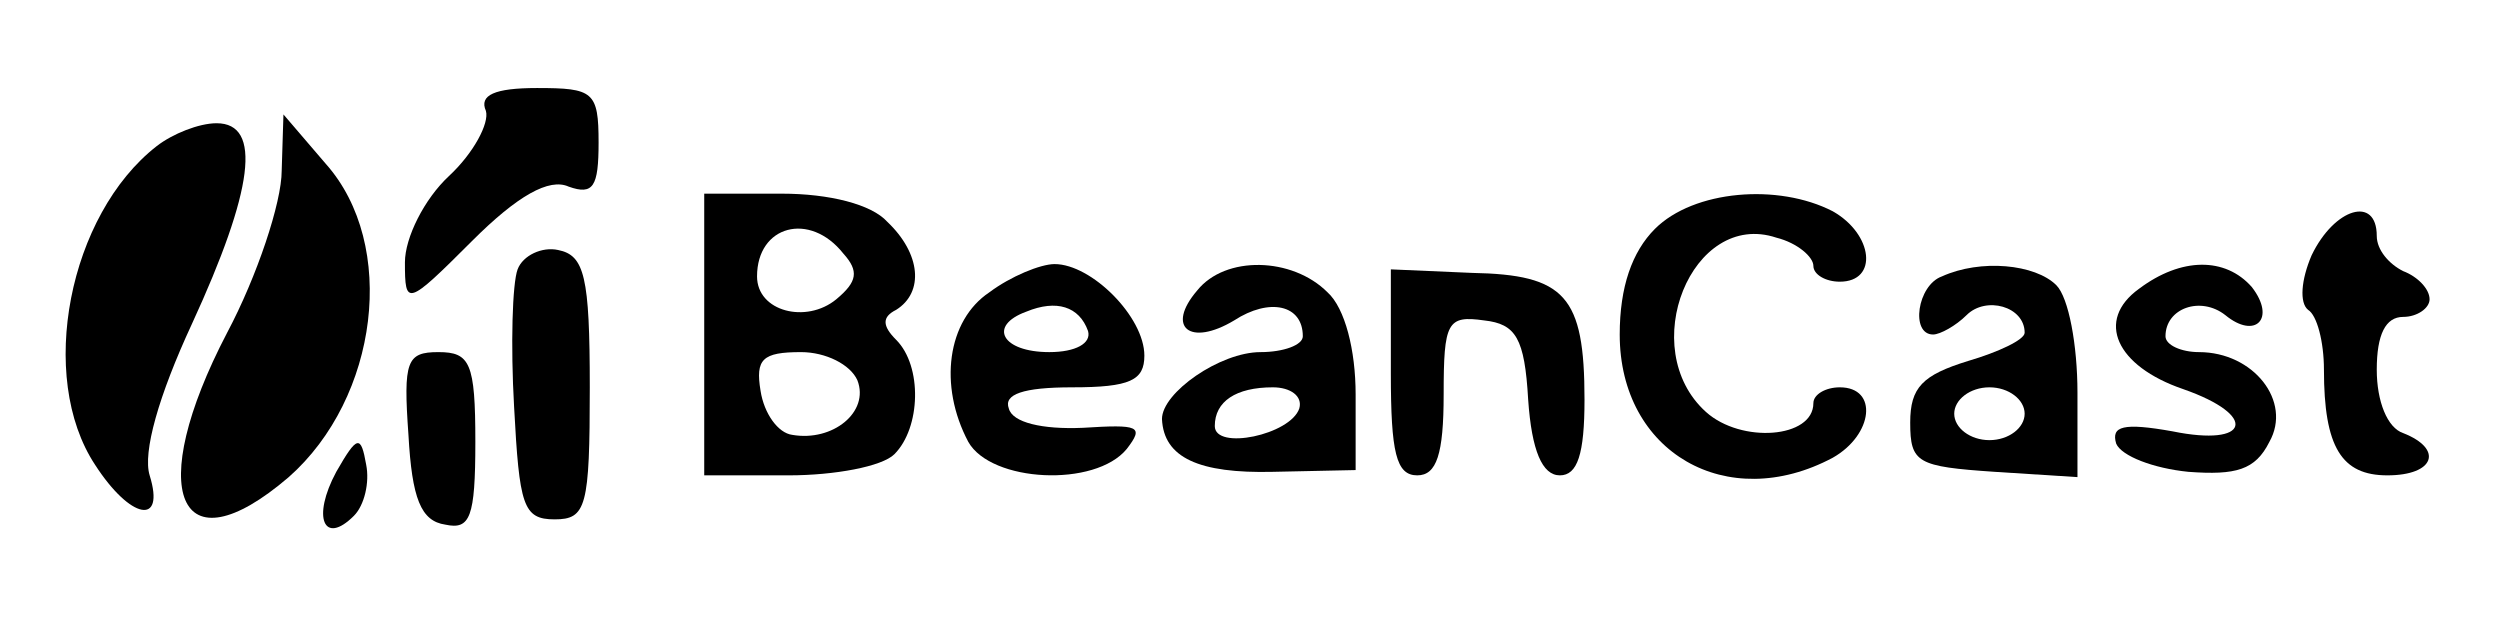
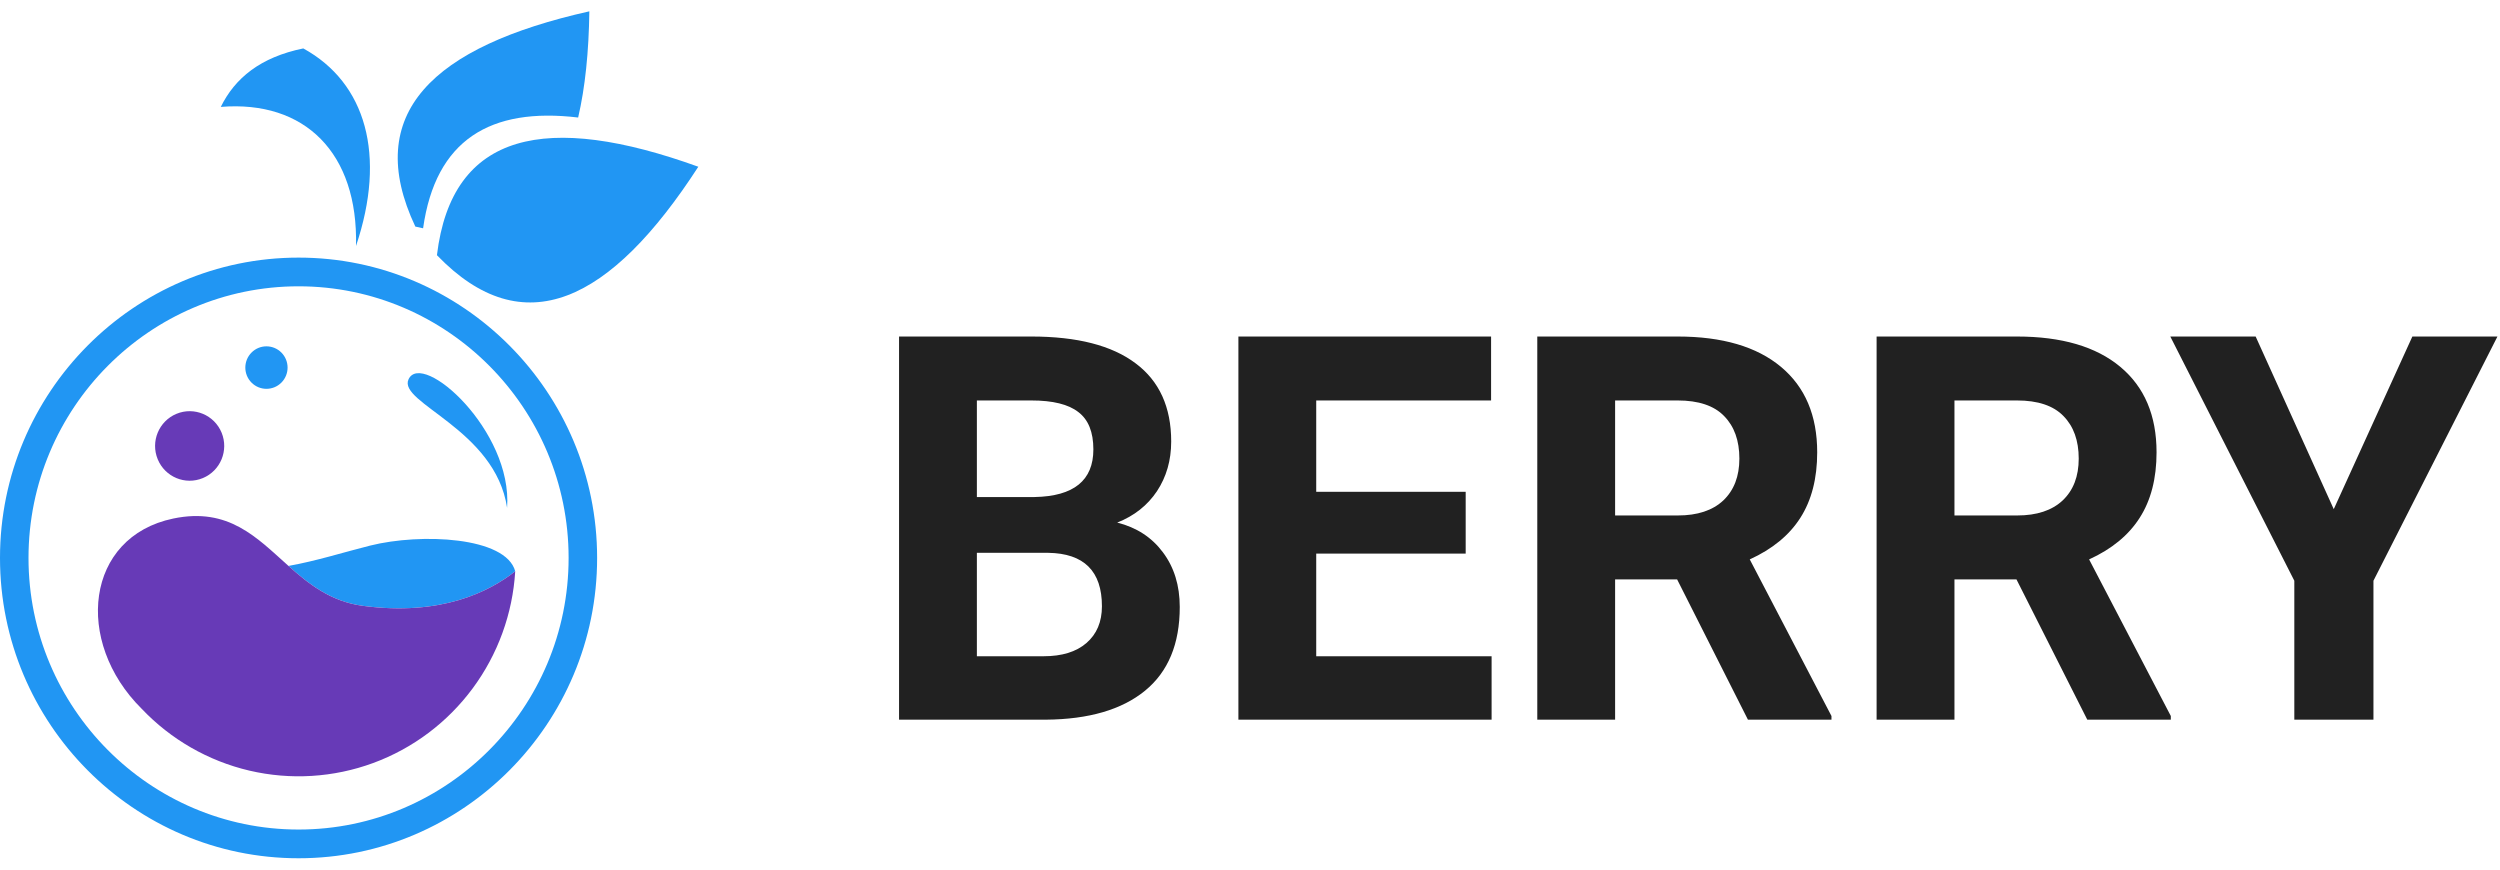
- <svg xmlns="http://www.w3.org/2000/svg" version="1.0" width="142pt" height="35pt" viewBox="0 0 142 35" preserveAspectRatio="xMidYMid meet">
-   <g transform="translate(0,35) scale(0.1,-0.1)" fill="#000000" stroke="none">
-     <path d="M276 287 c2 -7 -7 -24 -21 -37 -14 -13 -25 -35 -25 -49 0 -25 1 -25 38 12 26 26 44 36 55 31 14 -5 17 0 17 25 0 29 -3 31 -35 31 -24 0 -33 -4 -29 -13z" />
-     <path d="M89 267 c-50 -39 -68 -131 -35 -181 20 -31 40 -35 31 -6 -4 13 5 45 24 86 35 76 40 114 14 114 -10 0 -25 -6 -34 -13z" />
-     <path d="M160 253 c0 -18 -14 -60 -31 -92 -47 -90 -28 -136 35 -82 51 45 62 132 21 178 l-24 28 -1 -32z" />
-     <path d="M400 160 l0 -80 48 0 c26 0 53 5 60 12 15 15 16 50 1 65 -8 8 -8 13 0 17 16 10 14 32 -5 50 -9 10 -33 16 -60 16 l-44 0 0 -80z m79 46 c9 -10 8 -16 -4 -26 -17 -14 -45 -7 -45 13 0 29 30 37 49 13z m8 -72 c7 -18 -14 -35 -37 -31 -8 1 -16 12 -18 25 -3 18 1 22 23 22 14 0 28 -7 32 -16z" />
-     <path d="M940 220 c-13 -13 -20 -33 -20 -60 0 -67 61 -102 121 -70 23 13 26 40 4 40 -8 0 -15 -4 -15 -9 0 -20 -41 -23 -61 -5 -40 36 -8 115 40 99 12 -3 21 -11 21 -16 0 -5 7 -9 15 -9 22 0 19 27 -4 40 -31 16 -79 12 -101 -10z" />
-     <path d="M1313 205 c-6 -14 -7 -27 -2 -31 5 -3 9 -18 9 -34 0 -44 10 -60 36 -60 27 0 32 15 9 24 -9 3 -15 18 -15 36 0 20 5 30 15 30 8 0 15 5 15 10 0 6 -7 13 -15 16 -8 4 -15 12 -15 20 0 23 -24 16 -37 -11z" />
-     <path d="M294 197 c-3 -8 -4 -43 -2 -78 3 -56 5 -64 23 -64 18 0 20 7 20 75 0 63 -3 75 -18 78 -9 2 -20 -3 -23 -11z" />
-     <path d="M562 184 c-24 -16 -29 -53 -12 -85 13 -23 72 -26 90 -4 10 13 7 14 -25 12 -23 -1 -40 3 -42 11 -3 8 8 12 36 12 33 0 41 4 41 18 0 22 -30 52 -51 52 -8 0 -25 -7 -37 -16z m56 -22 c2 -7 -7 -12 -22 -12 -27 0 -35 15 -13 23 17 7 30 3 35 -11z" />
-     <path d="M680 185 c-18 -21 -4 -32 21 -17 20 13 39 9 39 -9 0 -5 -11 -9 -24 -9 -23 0 -56 -23 -56 -38 1 -22 21 -31 63 -30 l47 1 0 43 c0 25 -6 49 -16 58 -20 20 -58 21 -74 1z m58 -67 c-5 -15 -48 -24 -48 -10 0 14 12 22 33 22 10 0 17 -5 15 -12z" />
-     <path d="M790 138 c0 -45 3 -58 15 -58 11 0 15 12 15 46 0 41 2 45 23 42 18 -2 23 -10 25 -45 2 -29 8 -43 18 -43 10 0 14 12 14 43 0 59 -11 71 -64 72 l-46 2 0 -59z" />
-     <path d="M1103 193 c-14 -5 -18 -33 -5 -33 4 0 13 5 19 11 11 11 33 5 33 -10 0 -4 -15 -11 -32 -16 -26 -8 -33 -15 -33 -35 0 -23 4 -25 48 -28 l47 -3 0 48 c0 27 -5 54 -12 61 -12 12 -43 15 -65 5z m47 -78 c0 -8 -9 -15 -20 -15 -11 0 -20 7 -20 15 0 8 9 15 20 15 11 0 20 -7 20 -15z" />
-     <path d="M1215 186 c-25 -18 -13 -44 25 -57 43 -15 38 -33 -6 -24 -28 5 -35 3 -32 -7 3 -7 21 -14 41 -16 27 -2 38 1 46 17 13 23 -9 51 -40 51 -10 0 -19 4 -19 9 0 16 20 23 34 12 17 -14 29 -2 15 16 -15 17 -40 17 -64 -1z" />
-     <path d="M232 103 c2 -36 7 -49 21 -51 14 -3 17 4 17 47 0 45 -3 51 -21 51 -18 0 -20 -5 -17 -47z" />
-     <path d="M191 82 c-14 -26 -7 -42 10 -25 6 6 9 19 7 29 -3 17 -5 17 -17 -4z" />
-   </g>
+ <svg xmlns="http://www.w3.org/2000/svg" width="92" height="32" viewBox="0 0 92 32" fill="none">
+   <path d="M33.085 26.484V12.384H37.954C39.641 12.384 40.92 12.713 41.792 13.372C42.664 14.024 43.1 14.982 43.1 16.248C43.1 16.939 42.925 17.549 42.575 18.078C42.225 18.601 41.738 18.985 41.114 19.231C41.827 19.411 42.387 19.776 42.795 20.325C43.208 20.874 43.415 21.545 43.415 22.339C43.415 23.695 42.989 24.721 42.136 25.419C41.283 26.116 40.067 26.471 38.489 26.484H33.085ZM35.949 20.344V24.15H38.403C39.078 24.15 39.603 23.989 39.978 23.666C40.36 23.337 40.551 22.885 40.551 22.31C40.551 21.019 39.892 20.364 38.575 20.344H35.949ZM35.949 18.291H38.069C39.514 18.265 40.236 17.681 40.236 16.538C40.236 15.899 40.051 15.441 39.682 15.163C39.319 14.879 38.743 14.737 37.954 14.737H35.949V18.291ZM53.937 20.373H48.437V24.15H54.891V26.484H45.573V12.384H54.872V14.737H48.437V18.098H53.937V20.373ZM61.718 21.322H59.436V26.484H56.572V12.384H61.736C63.379 12.384 64.645 12.755 65.537 13.498C66.428 14.24 66.873 15.289 66.873 16.645C66.873 17.607 66.666 18.411 66.253 19.056C65.846 19.695 65.225 20.206 64.391 20.586L67.398 26.349V26.484H64.324L61.718 21.322ZM59.436 18.969H61.746C62.466 18.969 63.023 18.785 63.417 18.417C63.811 18.043 64.009 17.529 64.009 16.877C64.009 16.212 63.821 15.689 63.446 15.309C63.077 14.928 62.507 14.737 61.736 14.737H59.436V18.969ZM74.206 21.322H71.924V26.484H69.059V12.384H74.225C75.867 12.384 77.134 12.755 78.025 13.498C78.916 14.24 79.361 15.289 79.361 16.645C79.361 17.607 79.154 18.411 78.74 19.056C78.333 19.695 77.713 20.206 76.879 20.586L79.886 26.349V26.484H76.812L74.206 21.322ZM71.924 18.969H74.234C74.953 18.969 75.51 18.785 75.905 18.417C76.3 18.043 76.497 17.529 76.497 16.877C76.497 16.212 76.309 15.689 75.934 15.309C75.564 14.928 74.995 14.737 74.225 14.737H71.924V18.969ZM85.882 18.737L88.775 12.384H91.906L87.343 21.371V26.484H84.431V21.371L79.867 12.384H83.008L85.882 18.737Z" fill="#212121" />
+   <path d="M10.987 31.584C4.928 31.584 0 26.626 0 20.532C0 14.438 4.929 9.48 10.987 9.48C17.045 9.48 21.974 14.438 21.974 20.532C21.974 26.626 17.046 31.584 10.987 31.584ZM10.987 10.536C5.508 10.536 1.049 15.02 1.049 20.532C1.049 26.044 5.508 30.527 10.987 30.527C16.466 30.527 20.925 26.043 20.925 20.531C20.925 15.019 16.467 10.536 10.987 10.536Z" fill="#2196F3" />
+   <path d="M18.96 21.023C18.618 19.748 15.485 19.611 13.62 20.078C12.644 20.323 11.646 20.643 10.616 20.826C11.37 21.499 12.179 22.135 13.34 22.293C16.221 22.684 18.011 21.775 18.96 21.023Z" fill="#2196F3" />
+   <path d="M13.34 22.293C12.176 22.135 11.37 21.499 10.616 20.826C9.45 19.786 8.413 18.658 6.377 19.082C3.141 19.757 2.715 23.608 5.214 26.083C6.287 27.213 7.665 28.004 9.178 28.359C10.691 28.713 12.274 28.616 13.733 28.079C15.192 27.542 16.464 26.588 17.392 25.335C18.321 24.082 18.866 22.584 18.96 21.023C18.011 21.775 16.221 22.684 13.34 22.293Z" fill="#673AB7" />
+   <path d="M15.034 13.959C14.63 14.829 18.23 15.796 18.661 18.688C18.869 15.841 15.534 12.882 15.034 13.959Z" fill="#2196F3" />
+   <path d="M7.466 17.593C8.115 17.323 8.423 16.575 8.155 15.922C7.886 15.269 7.142 14.959 6.493 15.229C5.844 15.5 5.535 16.248 5.804 16.901C6.073 17.554 6.817 17.864 7.466 17.593Z" fill="#673AB7" />
+   <path d="M10.355 14.08C10.659 13.775 10.659 13.28 10.355 12.974C10.051 12.669 9.559 12.669 9.256 12.974C8.952 13.28 8.952 13.775 9.256 14.08C9.559 14.385 10.051 14.385 10.355 14.08Z" fill="#2196F3" />
+   <path d="M13.101 9.052C14.225 5.715 13.47 3.049 11.161 1.782C9.584 2.105 8.647 2.873 8.125 3.934C11.22 3.682 13.184 5.63 13.101 9.052Z" fill="#2196F3" />
+   <path d="M25.698 6.136C20.139 4.129 16.63 4.818 16.079 9.391C19.265 12.697 22.474 11.115 25.698 6.136Z" fill="#2196F3" />
+   <path d="M21.276 4.325C21.534 3.217 21.668 1.908 21.688 0.417C15.923 1.709 13.322 4.177 15.284 8.338C15.382 8.362 15.475 8.381 15.57 8.401C16.028 5.144 18.046 3.938 21.276 4.325Z" fill="#2196F3" />
</svg>
